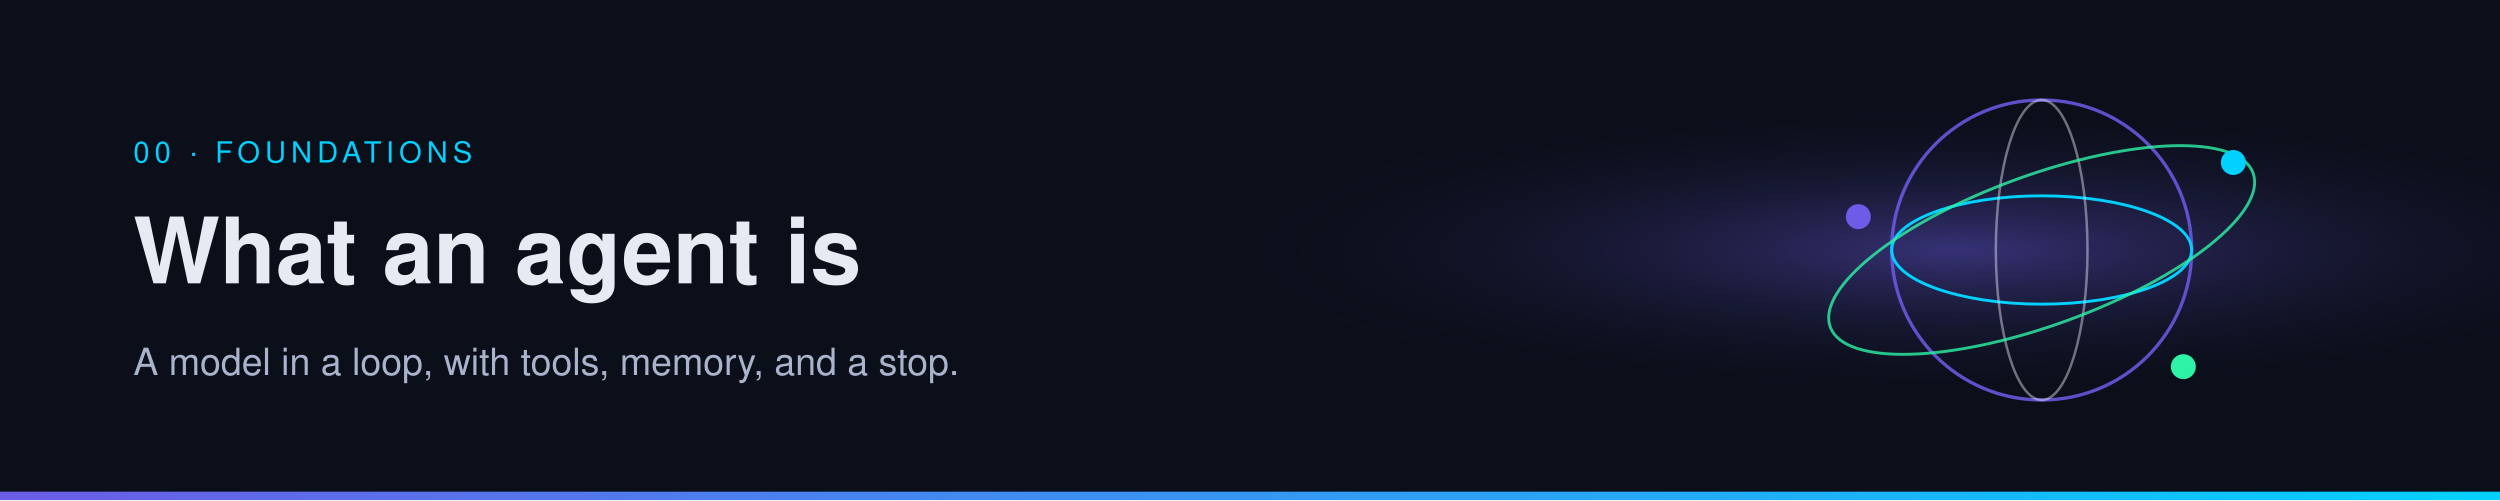
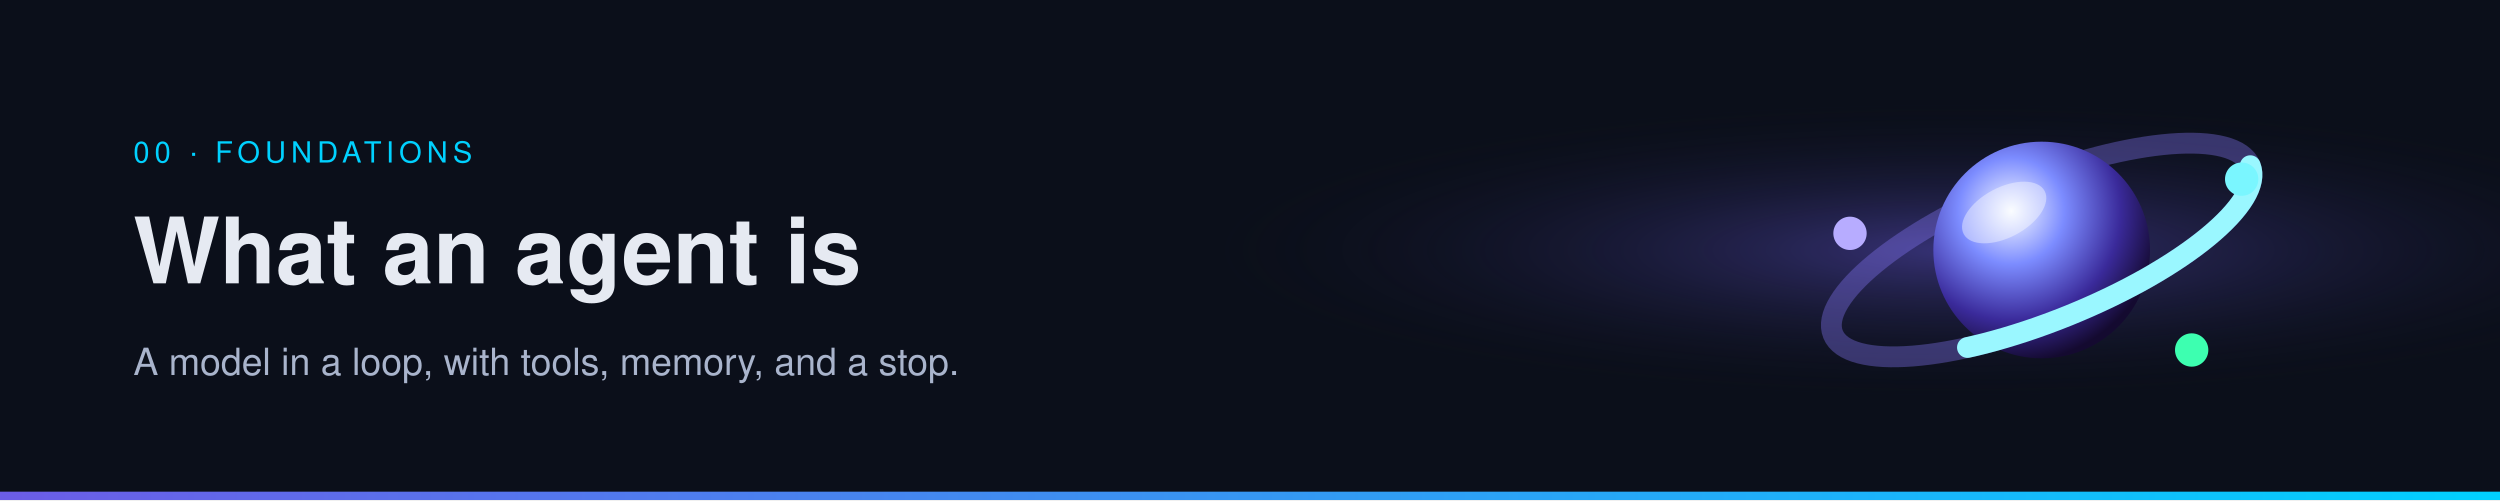
<svg xmlns="http://www.w3.org/2000/svg" width="1200" height="240" viewBox="0 0 1200 240" role="img" aria-labelledby="title desc">
  <defs>
    <linearGradient id="bar" x1="0" y1="0" x2="1" y2="0">
      <stop offset="0" stop-color="#6C5CE7" />
      <stop offset="1" stop-color="#00D1FF" />
    </linearGradient>
    <radialGradient id="glow" cx="78%" cy="50%" r="30%">
      <stop offset="0" stop-color="#6C5CE7" stop-opacity="0.45" />
      <stop offset="1" stop-color="#0B0F1A" stop-opacity="0" />
    </radialGradient>
+     <radialGradient id="core" cx="36%" cy="32%" r="70%">
+       <stop offset="0" stop-color="#F7FBFF" />
+       <stop offset="0.35" stop-color="#7C8CFF" />
+       <stop offset="0.72" stop-color="#3A2A9A" />
+       <stop offset="1" stop-color="#140A30" />
+     </radialGradient>
  </defs>
  <rect width="1200" height="240" fill="#0B0F1A" />
  <rect width="1200" height="240" fill="url(#glow)" />
  <text x="64" y="78" fill="#00D1FF" font-family="Segoe UI, Helvetica, Arial, sans-serif" font-size="14" letter-spacing="2.4">00  ·  FOUNDATIONS</text>
  <text x="64" y="136" fill="#E6EAF2" font-family="Segoe UI, Helvetica, Arial, sans-serif" font-size="44" font-weight="650">What an agent is</text>
  <text x="64" y="180" fill="#A9B4CC" font-family="Segoe UI, Helvetica, Arial, sans-serif" font-size="18">A model in a loop, with tools, memory, and a stop.</text>
-   <g fill="none" stroke-linecap="round">
-     <circle cx="980" cy="120" r="72" stroke="#6C5CE7" stroke-opacity="0.85" stroke-width="1.6" />
-     <ellipse cx="980" cy="120" rx="72" ry="26" stroke="#00D1FF" stroke-width="1.4" />
-     <ellipse cx="980" cy="120" rx="22" ry="72" stroke="#E6EAF2" stroke-opacity="0.45" stroke-width="1.2" />
-     <ellipse cx="980" cy="120" rx="108" ry="36" transform="rotate(-20 980 120)" stroke="#2EF2A6" stroke-opacity="0.8" stroke-width="1.4" />
+   <g>
+     <ellipse cx="980" cy="120" rx="108" ry="34" transform="rotate(-22 980 120)" fill="none" stroke="#8B7CFF" stroke-width="10" stroke-opacity="0.35" />
+     <circle cx="980" cy="120" r="52" fill="url(#core)" />
+     <ellipse cx="962" cy="102" rx="22" ry="12" fill="#FFFFFF" fill-opacity="0.4" transform="rotate(-28 962 102)" />
+     <ellipse cx="980" cy="120" rx="108" ry="34" transform="rotate(-22 980 120)" fill="none" stroke="#9AF7FF" stroke-width="10" stroke-dasharray="170 520" stroke-linecap="round" />
+     <circle cx="1076" cy="86" r="8" fill="#7AF6FF" />
+     <circle cx="888" cy="112" r="8" fill="#B7ACFF" />
+     <circle cx="1052" cy="168" r="8" fill="#3DFFB0" />
  </g>
-   <circle cx="1072" cy="78" r="6" fill="#00D1FF" />
-   <circle cx="892" cy="104" r="6" fill="#6C5CE7" />
-   <circle cx="1048" cy="176" r="6" fill="#2EF2A6" />
  <rect y="236" width="1200" height="4" fill="url(#bar)" />
</svg>
